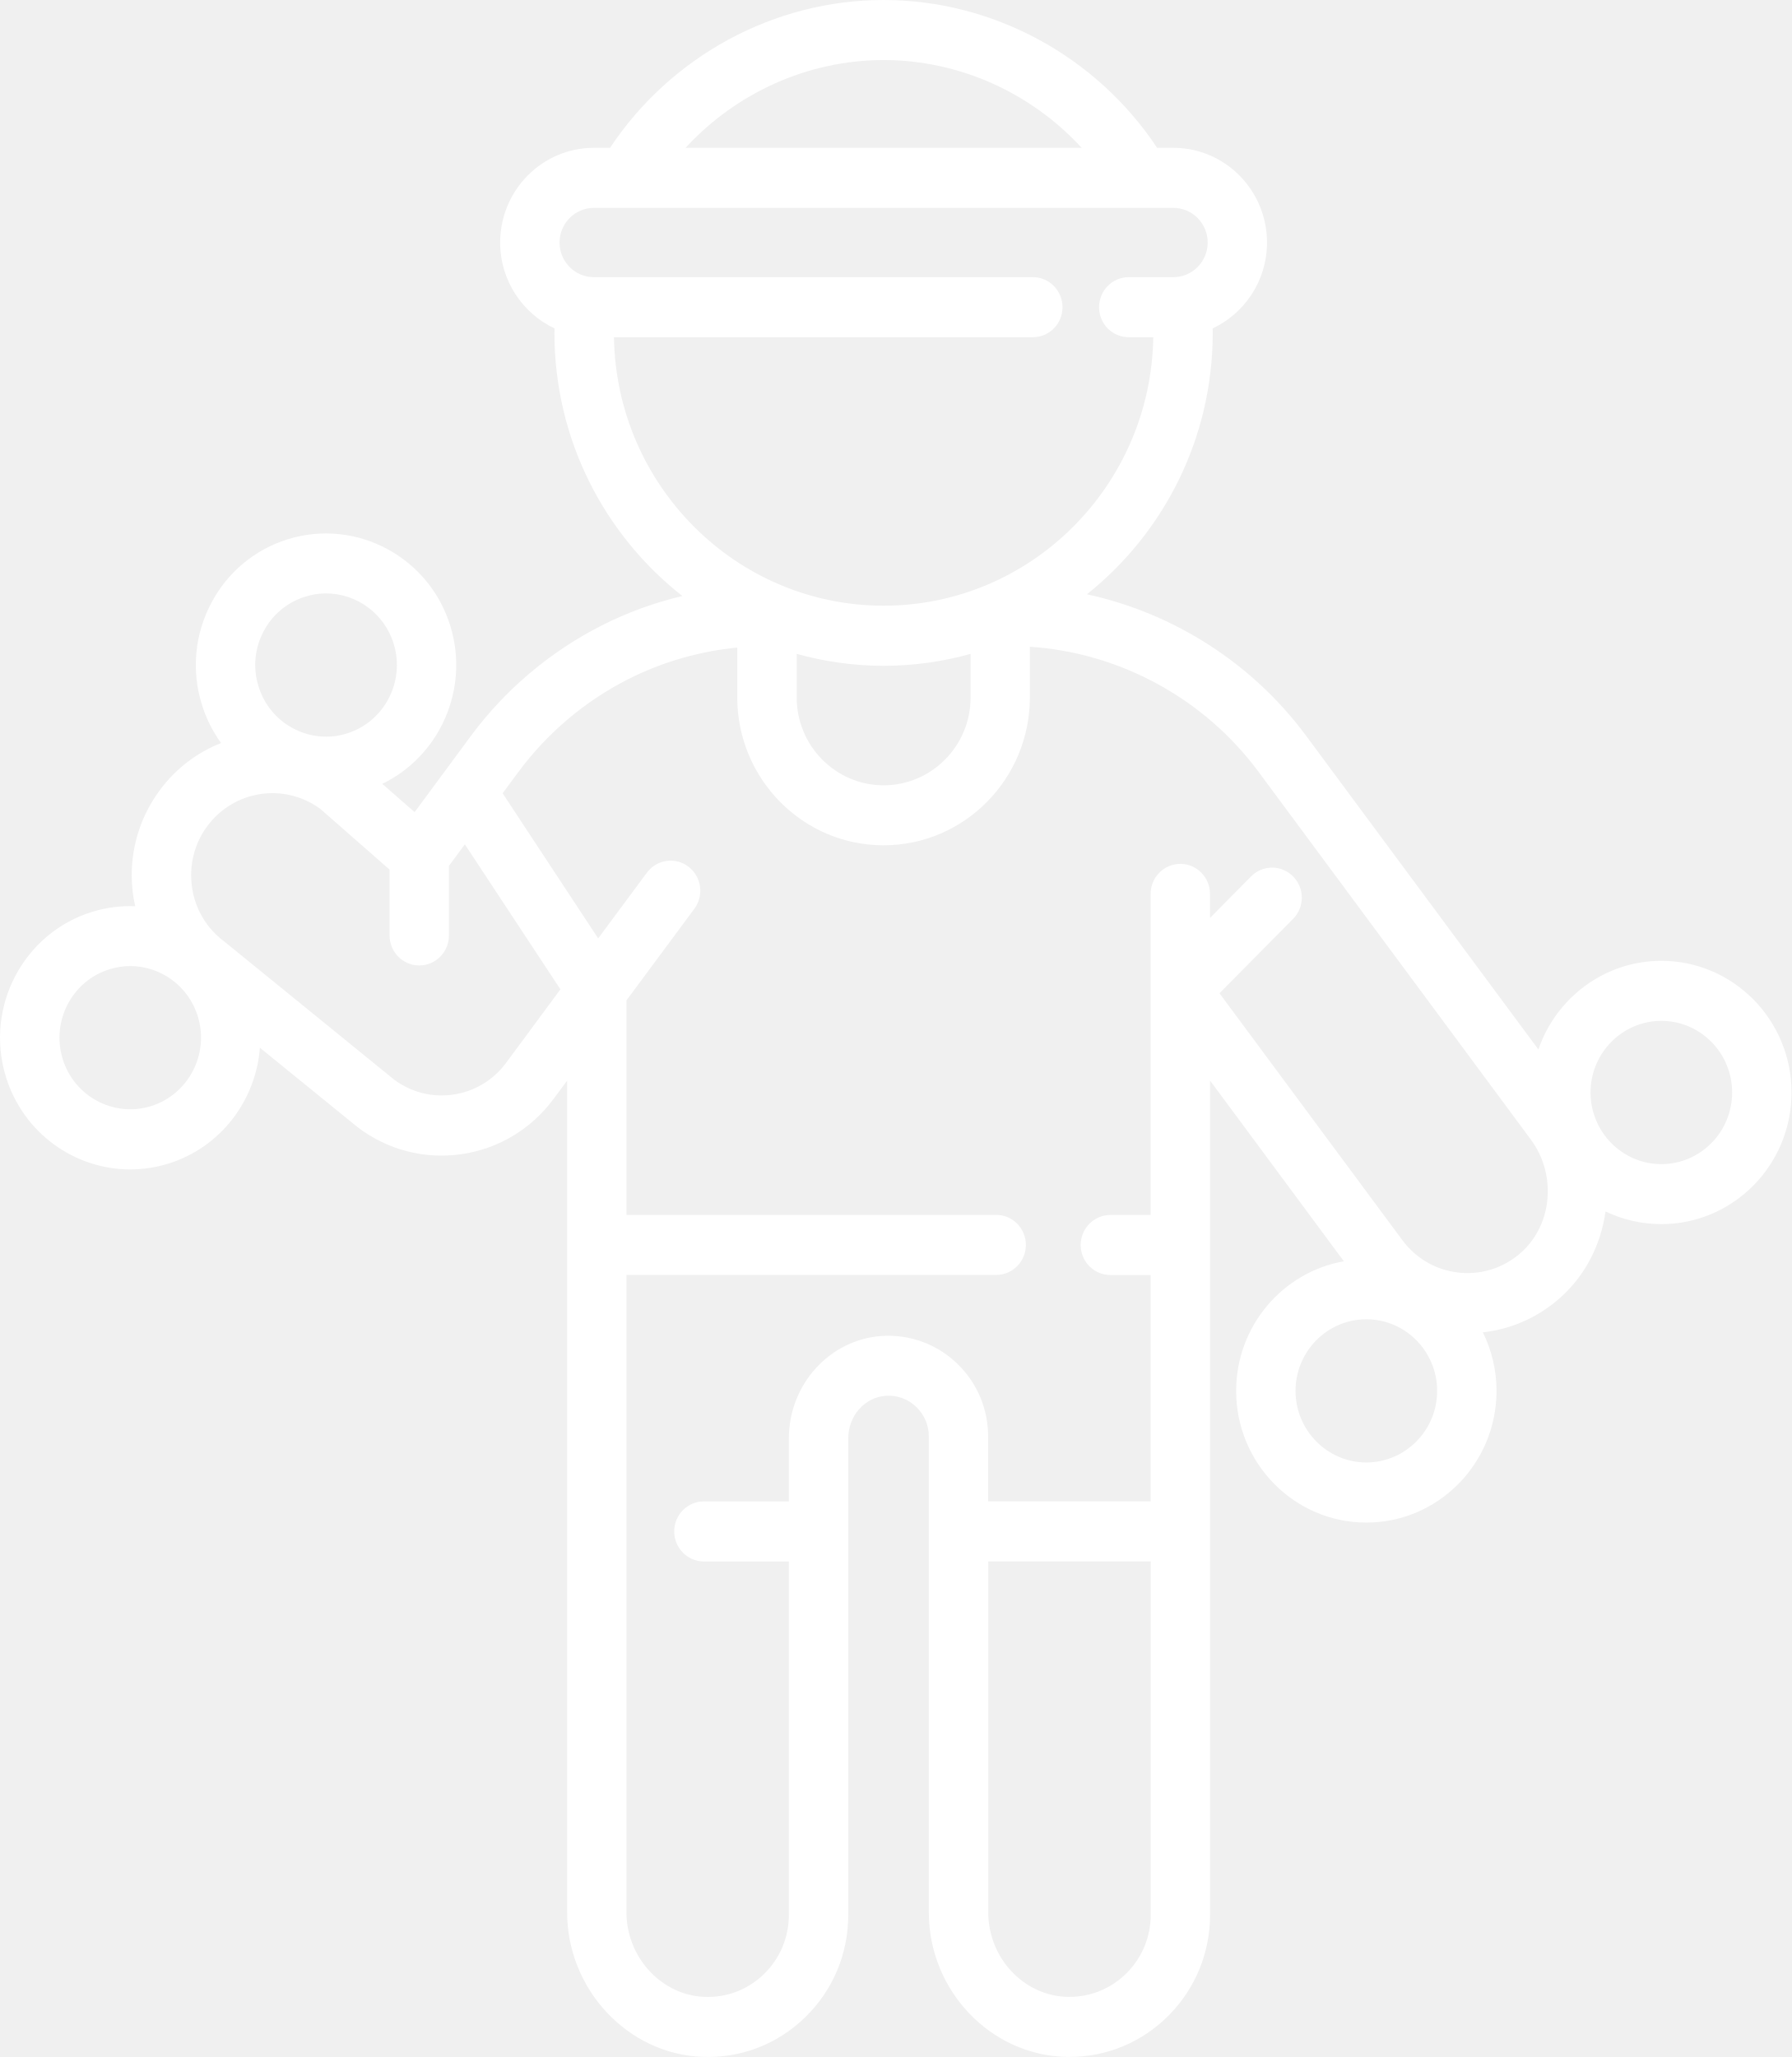
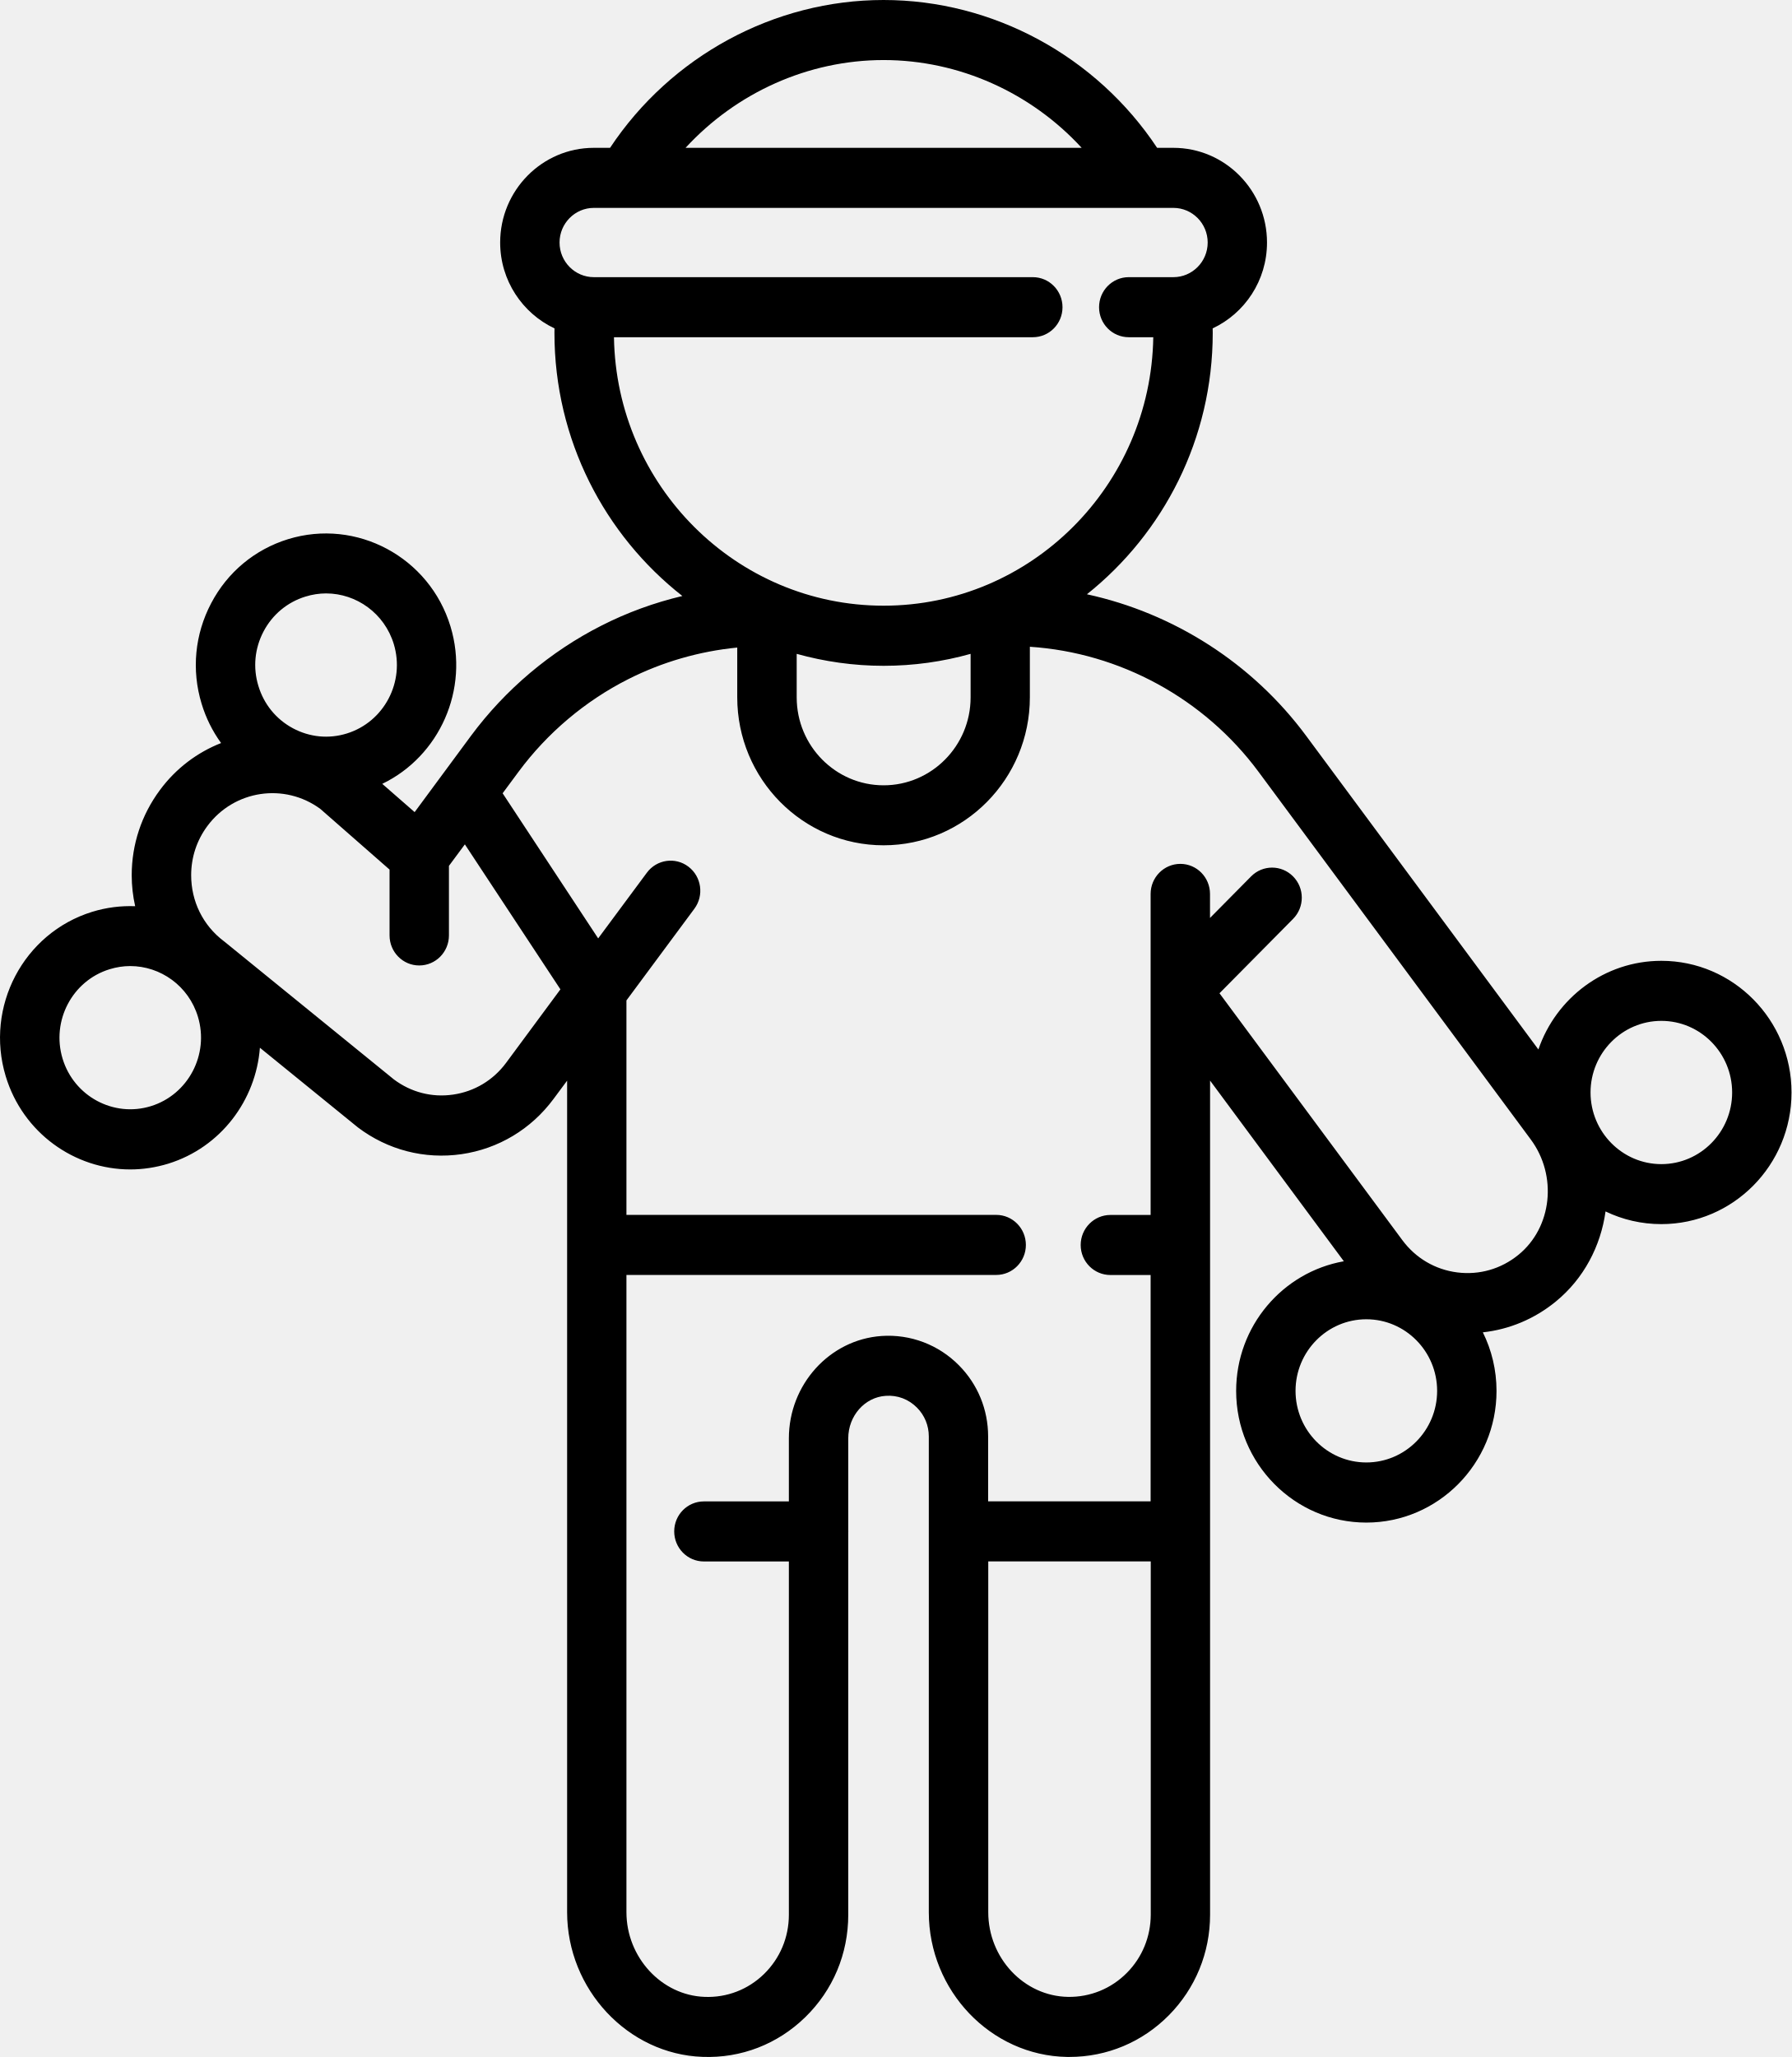
- <svg xmlns="http://www.w3.org/2000/svg" width="27" height="31" viewBox="0 0 27 31" fill="none">
-   <path d="M25.038 14.48C24.181 14.48 23.451 15.04 23.185 15.816L19.684 11.088C18.872 9.992 17.687 9.24 16.381 8.956C17.534 8.037 18.277 6.613 18.277 5.017C18.277 4.993 18.276 4.972 18.276 4.949C18.759 4.722 19.095 4.229 19.095 3.655C19.095 2.868 18.462 2.228 17.684 2.228H17.439C16.523 0.847 14.967 0 13.316 0C11.666 0 10.11 0.847 9.194 2.228H8.949C8.171 2.228 7.538 2.868 7.538 3.655C7.538 4.228 7.875 4.722 8.357 4.949C8.357 4.972 8.356 4.994 8.356 5.017C8.356 6.628 9.112 8.063 10.284 8.982C9.862 9.082 9.452 9.231 9.065 9.428C8.295 9.818 7.615 10.392 7.099 11.088L6.249 12.239L5.761 11.813C6.622 11.397 7.077 10.393 6.79 9.443C6.474 8.397 5.374 7.807 4.34 8.126C3.839 8.281 3.427 8.624 3.182 9.092C2.936 9.56 2.884 10.097 3.038 10.604C3.103 10.82 3.203 11.02 3.332 11.198C2.976 11.338 2.653 11.577 2.409 11.908C2.132 12.282 1.985 12.726 1.985 13.191C1.985 13.349 2.003 13.505 2.037 13.657C1.823 13.649 1.605 13.675 1.388 13.742C0.354 14.062 -0.23 15.173 0.086 16.219C0.344 17.073 1.123 17.624 1.963 17.624C2.153 17.624 2.346 17.595 2.536 17.537C3.329 17.291 3.857 16.58 3.917 15.79L5.382 16.981C5.385 16.984 5.39 16.987 5.393 16.99C5.844 17.331 6.398 17.474 6.955 17.394C7.512 17.313 8.005 17.017 8.342 16.562L8.547 16.286V28.817C8.547 29.98 9.463 30.959 10.589 30.998C11.169 31.02 11.719 30.807 12.136 30.4C12.555 29.992 12.784 29.444 12.784 28.856V23.085C12.784 23.082 12.785 23.081 12.785 23.078C12.785 23.076 12.785 23.074 12.784 23.071V21.676C12.784 21.338 13.032 21.057 13.348 21.036C13.527 21.023 13.694 21.087 13.82 21.214C13.935 21.33 13.998 21.484 13.998 21.647V28.818C13.998 30.001 14.932 30.979 16.081 30.999C16.093 30.999 16.104 30.999 16.116 30.999C16.683 30.999 17.214 30.777 17.616 30.371C18.016 29.966 18.237 29.428 18.237 28.856V16.285L20.253 19.008C19.332 19.171 18.63 19.984 18.63 20.962C18.63 22.056 19.51 22.946 20.592 22.946C21.674 22.946 22.554 22.056 22.554 20.962C22.554 20.645 22.48 20.345 22.348 20.079C22.747 20.035 23.125 19.878 23.446 19.616C23.87 19.27 24.125 18.778 24.197 18.257C24.453 18.38 24.737 18.448 25.038 18.448C26.12 18.448 27 17.559 27 16.464C27 15.37 26.12 14.48 25.038 14.48ZM12.007 9.854C12.424 9.97 12.864 10.034 13.317 10.034C13.771 10.034 14.21 9.971 14.628 9.854V10.51C14.628 11.241 14.039 11.835 13.317 11.835C12.594 11.835 12.007 11.241 12.007 10.51V9.854ZM13.317 0.905C14.456 0.905 15.54 1.398 16.302 2.228H10.332C11.095 1.398 12.178 0.905 13.317 0.905ZM9.253 5.082H15.566C15.813 5.082 16.013 4.88 16.013 4.63C16.013 4.38 15.813 4.177 15.566 4.177H8.95C8.665 4.177 8.433 3.943 8.433 3.655C8.433 3.367 8.665 3.133 8.95 3.133H17.684C17.969 3.133 18.201 3.367 18.201 3.655C18.201 3.943 17.969 4.177 17.684 4.177H17.011C16.764 4.177 16.564 4.38 16.564 4.63C16.564 4.88 16.764 5.082 17.011 5.082H17.381C17.346 7.319 15.537 9.128 13.317 9.128C11.097 9.128 9.288 7.319 9.253 5.082ZM3.972 9.516C4.106 9.262 4.33 9.075 4.603 8.991C4.706 8.959 4.811 8.943 4.914 8.943C5.371 8.943 5.794 9.243 5.935 9.707C6.107 10.276 5.789 10.88 5.227 11.054C4.954 11.139 4.666 11.11 4.414 10.975C4.162 10.84 3.977 10.613 3.894 10.337C3.81 10.062 3.838 9.771 3.972 9.516ZM2.275 16.67C1.713 16.844 1.115 16.523 0.943 15.954C0.771 15.385 1.089 14.78 1.651 14.607C1.755 14.575 1.859 14.559 1.962 14.559C2.419 14.559 2.843 14.858 2.983 15.323C3.155 15.891 2.837 16.496 2.275 16.67ZM7.627 16.018C7.433 16.28 7.149 16.45 6.829 16.496C6.511 16.543 6.195 16.461 5.937 16.268L3.384 14.192C3.38 14.189 3.376 14.185 3.371 14.182C3.059 13.946 2.881 13.584 2.881 13.19C2.881 12.921 2.965 12.665 3.125 12.449C3.527 11.906 4.287 11.793 4.828 12.191L5.871 13.105V14.097C5.871 14.347 6.071 14.55 6.318 14.55C6.566 14.55 6.766 14.347 6.766 14.097V13.049L7.006 12.725L8.446 14.91L7.627 16.018ZM16.984 29.731C16.747 29.971 16.43 30.099 16.096 30.094C15.433 30.083 14.894 29.51 14.894 28.818V23.531H17.343V28.856C17.342 29.186 17.215 29.498 16.984 29.731ZM20.592 22.04C20.004 22.04 19.525 21.556 19.525 20.961C19.525 20.366 20.004 19.882 20.592 19.882C21.18 19.882 21.659 20.366 21.659 20.961C21.659 21.556 21.18 22.04 20.592 22.04ZM22.884 18.911C22.623 19.124 22.296 19.218 21.963 19.176C21.63 19.134 21.336 18.961 21.135 18.69L18.379 14.969L19.488 13.848C19.663 13.671 19.663 13.385 19.488 13.208C19.313 13.031 19.03 13.031 18.855 13.208L18.236 13.834V13.472C18.236 13.222 18.036 13.019 17.789 13.019C17.542 13.019 17.341 13.222 17.341 13.472V14.923C17.341 14.924 17.341 14.926 17.341 14.927V18.31H16.735C16.488 18.31 16.287 18.513 16.287 18.763C16.287 19.013 16.488 19.215 16.735 19.215H17.341V22.626H14.892V21.648C14.892 21.244 14.736 20.862 14.452 20.576C14.145 20.265 13.72 20.104 13.286 20.134C12.503 20.188 11.889 20.866 11.889 21.677V22.627H10.608C10.361 22.627 10.161 22.829 10.161 23.079C10.161 23.329 10.361 23.532 10.608 23.532H11.889V28.857C11.889 29.196 11.756 29.513 11.515 29.749C11.274 29.984 10.955 30.107 10.62 30.094C9.97 30.071 9.441 29.498 9.441 28.817V19.214H15.014C15.261 19.214 15.461 19.011 15.461 18.762C15.461 18.512 15.261 18.309 15.014 18.309H9.441V15.077L10.465 13.695C10.613 13.495 10.573 13.211 10.375 13.061C10.178 12.911 9.897 12.952 9.749 13.152L9.015 14.142L7.575 11.955L7.815 11.631C8.248 11.046 8.819 10.564 9.465 10.237C9.978 9.977 10.539 9.815 11.111 9.759V10.509C11.111 11.739 12.1 12.739 13.316 12.739C14.532 12.739 15.521 11.739 15.521 10.509V9.747C16.876 9.836 18.148 10.525 18.967 11.631L23.07 17.172C23.475 17.718 23.392 18.498 22.884 18.911ZM25.038 17.544C24.45 17.544 23.971 17.059 23.971 16.464C23.971 15.87 24.45 15.385 25.038 15.385C25.627 15.385 26.105 15.87 26.105 16.464C26.105 17.059 25.627 17.544 25.038 17.544Z" fill="white" />
+ <svg xmlns="http://www.w3.org/2000/svg" width="27" height="31" viewBox="0 0 27 31" fill="current">
+   <path stroke="current" clasName="boyLine" d="M25.038 14.48C24.181 14.48 23.451 15.04 23.185 15.816L19.684 11.088C18.872 9.992 17.687 9.24 16.381 8.956C17.534 8.037 18.277 6.613 18.277 5.017C18.277 4.993 18.276 4.972 18.276 4.949C18.759 4.722 19.095 4.229 19.095 3.655C19.095 2.868 18.462 2.228 17.684 2.228H17.439C16.523 0.847 14.967 0 13.316 0C11.666 0 10.11 0.847 9.194 2.228H8.949C8.171 2.228 7.538 2.868 7.538 3.655C7.538 4.228 7.875 4.722 8.357 4.949C8.357 4.972 8.356 4.994 8.356 5.017C8.356 6.628 9.112 8.063 10.284 8.982C9.862 9.082 9.452 9.231 9.065 9.428C8.295 9.818 7.615 10.392 7.099 11.088L6.249 12.239L5.761 11.813C6.622 11.397 7.077 10.393 6.79 9.443C6.474 8.397 5.374 7.807 4.34 8.126C3.839 8.281 3.427 8.624 3.182 9.092C2.936 9.56 2.884 10.097 3.038 10.604C3.103 10.82 3.203 11.02 3.332 11.198C2.976 11.338 2.653 11.577 2.409 11.908C2.132 12.282 1.985 12.726 1.985 13.191C1.985 13.349 2.003 13.505 2.037 13.657C1.823 13.649 1.605 13.675 1.388 13.742C0.354 14.062 -0.23 15.173 0.086 16.219C0.344 17.073 1.123 17.624 1.963 17.624C2.153 17.624 2.346 17.595 2.536 17.537C3.329 17.291 3.857 16.58 3.917 15.79L5.382 16.981C5.385 16.984 5.39 16.987 5.393 16.99C5.844 17.331 6.398 17.474 6.955 17.394C7.512 17.313 8.005 17.017 8.342 16.562L8.547 16.286V28.817C8.547 29.98 9.463 30.959 10.589 30.998C11.169 31.02 11.719 30.807 12.136 30.4C12.555 29.992 12.784 29.444 12.784 28.856V23.085C12.784 23.082 12.785 23.081 12.785 23.078C12.785 23.076 12.785 23.074 12.784 23.071V21.676C12.784 21.338 13.032 21.057 13.348 21.036C13.527 21.023 13.694 21.087 13.82 21.214C13.935 21.33 13.998 21.484 13.998 21.647V28.818C13.998 30.001 14.932 30.979 16.081 30.999C16.093 30.999 16.104 30.999 16.116 30.999C16.683 30.999 17.214 30.777 17.616 30.371C18.016 29.966 18.237 29.428 18.237 28.856V16.285L20.253 19.008C19.332 19.171 18.63 19.984 18.63 20.962C18.63 22.056 19.51 22.946 20.592 22.946C21.674 22.946 22.554 22.056 22.554 20.962C22.554 20.645 22.48 20.345 22.348 20.079C22.747 20.035 23.125 19.878 23.446 19.616C23.87 19.27 24.125 18.778 24.197 18.257C24.453 18.38 24.737 18.448 25.038 18.448C26.12 18.448 27 17.559 27 16.464C27 15.37 26.12 14.48 25.038 14.48ZM12.007 9.854C12.424 9.97 12.864 10.034 13.317 10.034C13.771 10.034 14.21 9.971 14.628 9.854V10.51C14.628 11.241 14.039 11.835 13.317 11.835C12.594 11.835 12.007 11.241 12.007 10.51V9.854ZM13.317 0.905C14.456 0.905 15.54 1.398 16.302 2.228H10.332C11.095 1.398 12.178 0.905 13.317 0.905ZM9.253 5.082H15.566C15.813 5.082 16.013 4.88 16.013 4.63C16.013 4.38 15.813 4.177 15.566 4.177H8.95C8.665 4.177 8.433 3.943 8.433 3.655C8.433 3.367 8.665 3.133 8.95 3.133H17.684C17.969 3.133 18.201 3.367 18.201 3.655C18.201 3.943 17.969 4.177 17.684 4.177H17.011C16.764 4.177 16.564 4.38 16.564 4.63C16.564 4.88 16.764 5.082 17.011 5.082H17.381C17.346 7.319 15.537 9.128 13.317 9.128C11.097 9.128 9.288 7.319 9.253 5.082ZM3.972 9.516C4.106 9.262 4.33 9.075 4.603 8.991C4.706 8.959 4.811 8.943 4.914 8.943C5.371 8.943 5.794 9.243 5.935 9.707C6.107 10.276 5.789 10.88 5.227 11.054C4.954 11.139 4.666 11.11 4.414 10.975C4.162 10.84 3.977 10.613 3.894 10.337C3.81 10.062 3.838 9.771 3.972 9.516ZM2.275 16.67C1.713 16.844 1.115 16.523 0.943 15.954C0.771 15.385 1.089 14.78 1.651 14.607C1.755 14.575 1.859 14.559 1.962 14.559C2.419 14.559 2.843 14.858 2.983 15.323C3.155 15.891 2.837 16.496 2.275 16.67ZM7.627 16.018C7.433 16.28 7.149 16.45 6.829 16.496C6.511 16.543 6.195 16.461 5.937 16.268L3.384 14.192C3.38 14.189 3.376 14.185 3.371 14.182C3.059 13.946 2.881 13.584 2.881 13.19C2.881 12.921 2.965 12.665 3.125 12.449C3.527 11.906 4.287 11.793 4.828 12.191L5.871 13.105V14.097C5.871 14.347 6.071 14.55 6.318 14.55C6.566 14.55 6.766 14.347 6.766 14.097V13.049L7.006 12.725L8.446 14.91L7.627 16.018ZM16.984 29.731C16.747 29.971 16.43 30.099 16.096 30.094C15.433 30.083 14.894 29.51 14.894 28.818V23.531H17.343V28.856C17.342 29.186 17.215 29.498 16.984 29.731ZM20.592 22.04C20.004 22.04 19.525 21.556 19.525 20.961C19.525 20.366 20.004 19.882 20.592 19.882C21.18 19.882 21.659 20.366 21.659 20.961C21.659 21.556 21.18 22.04 20.592 22.04ZM22.884 18.911C22.623 19.124 22.296 19.218 21.963 19.176C21.63 19.134 21.336 18.961 21.135 18.69L18.379 14.969L19.488 13.848C19.663 13.671 19.663 13.385 19.488 13.208C19.313 13.031 19.03 13.031 18.855 13.208L18.236 13.834V13.472C18.236 13.222 18.036 13.019 17.789 13.019C17.542 13.019 17.341 13.222 17.341 13.472V14.923C17.341 14.924 17.341 14.926 17.341 14.927V18.31H16.735C16.488 18.31 16.287 18.513 16.287 18.763C16.287 19.013 16.488 19.215 16.735 19.215H17.341V22.626H14.892V21.648C14.892 21.244 14.736 20.862 14.452 20.576C14.145 20.265 13.72 20.104 13.286 20.134C12.503 20.188 11.889 20.866 11.889 21.677V22.627H10.608C10.361 22.627 10.161 22.829 10.161 23.079C10.161 23.329 10.361 23.532 10.608 23.532H11.889V28.857C11.889 29.196 11.756 29.513 11.515 29.749C11.274 29.984 10.955 30.107 10.62 30.094C9.97 30.071 9.441 29.498 9.441 28.817V19.214H15.014C15.261 19.214 15.461 19.011 15.461 18.762C15.461 18.512 15.261 18.309 15.014 18.309H9.441V15.077L10.465 13.695C10.613 13.495 10.573 13.211 10.375 13.061C10.178 12.911 9.897 12.952 9.749 13.152L9.015 14.142L7.575 11.955L7.815 11.631C8.248 11.046 8.819 10.564 9.465 10.237C9.978 9.977 10.539 9.815 11.111 9.759V10.509C11.111 11.739 12.1 12.739 13.316 12.739C14.532 12.739 15.521 11.739 15.521 10.509V9.747C16.876 9.836 18.148 10.525 18.967 11.631L23.07 17.172C23.475 17.718 23.392 18.498 22.884 18.911ZM25.038 17.544C24.45 17.544 23.971 17.059 23.971 16.464C23.971 15.87 24.45 15.385 25.038 15.385C25.627 15.385 26.105 15.87 26.105 16.464C26.105 17.059 25.627 17.544 25.038 17.544Z" fill="current" />
</svg>
